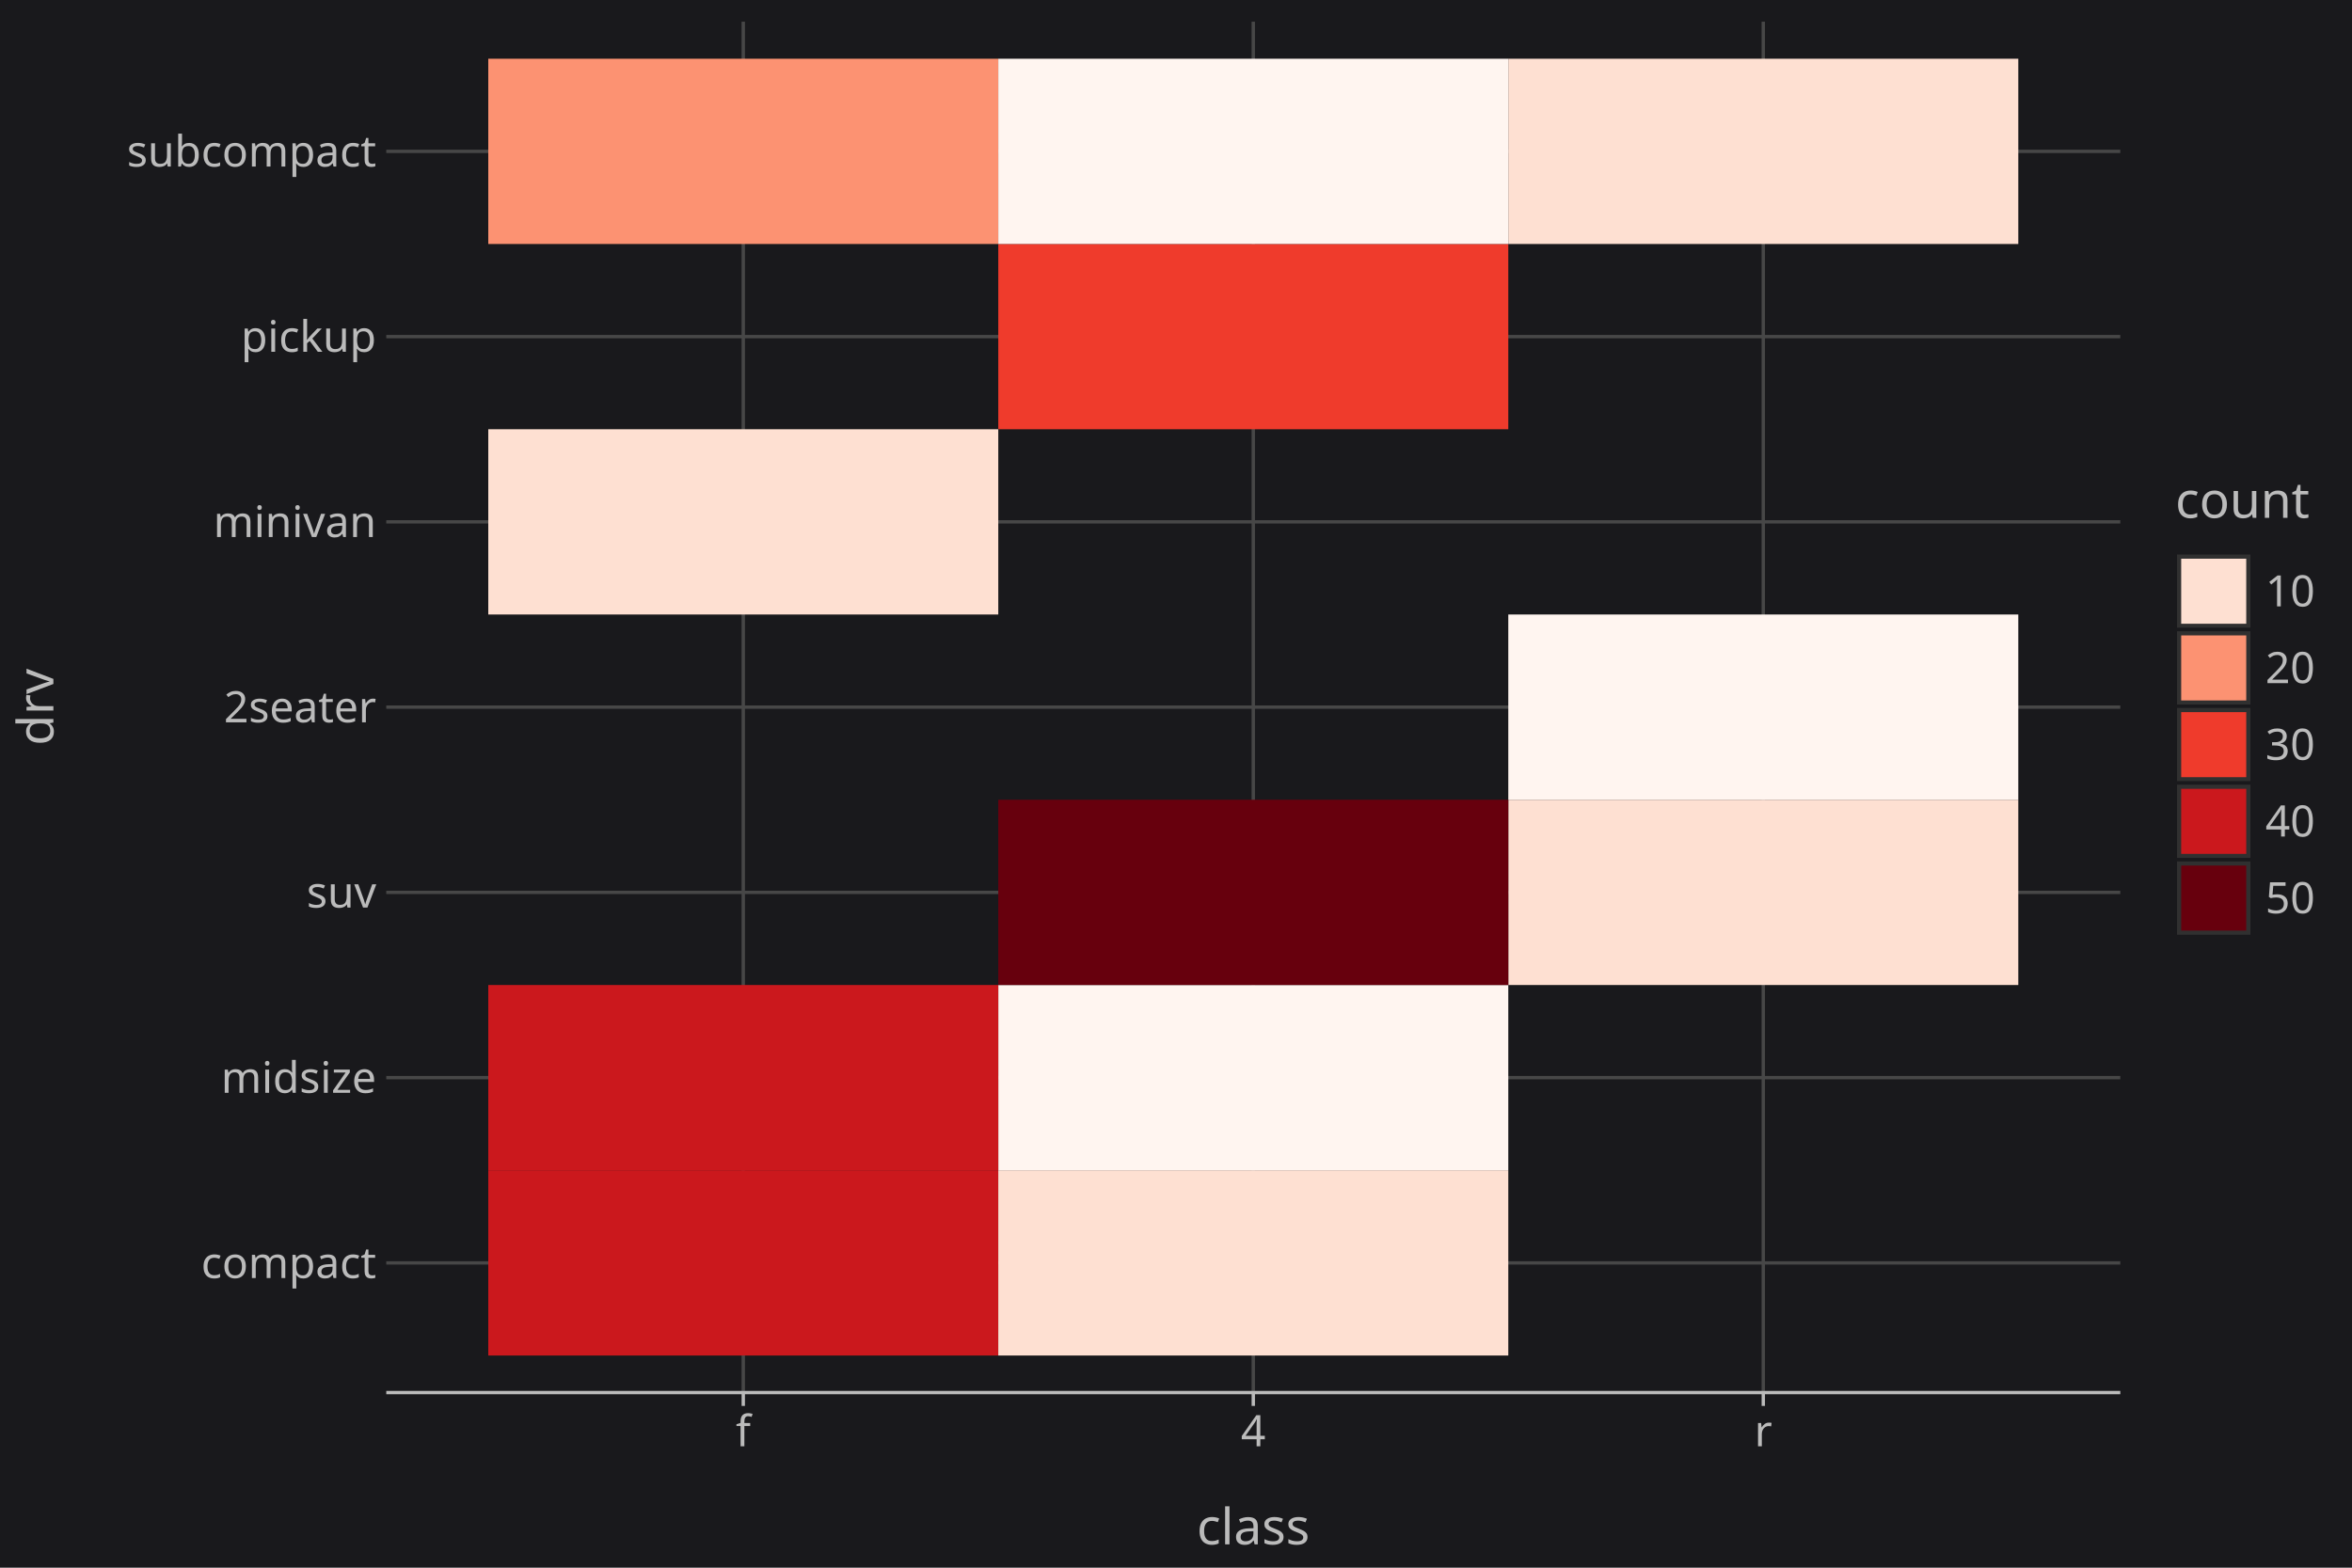
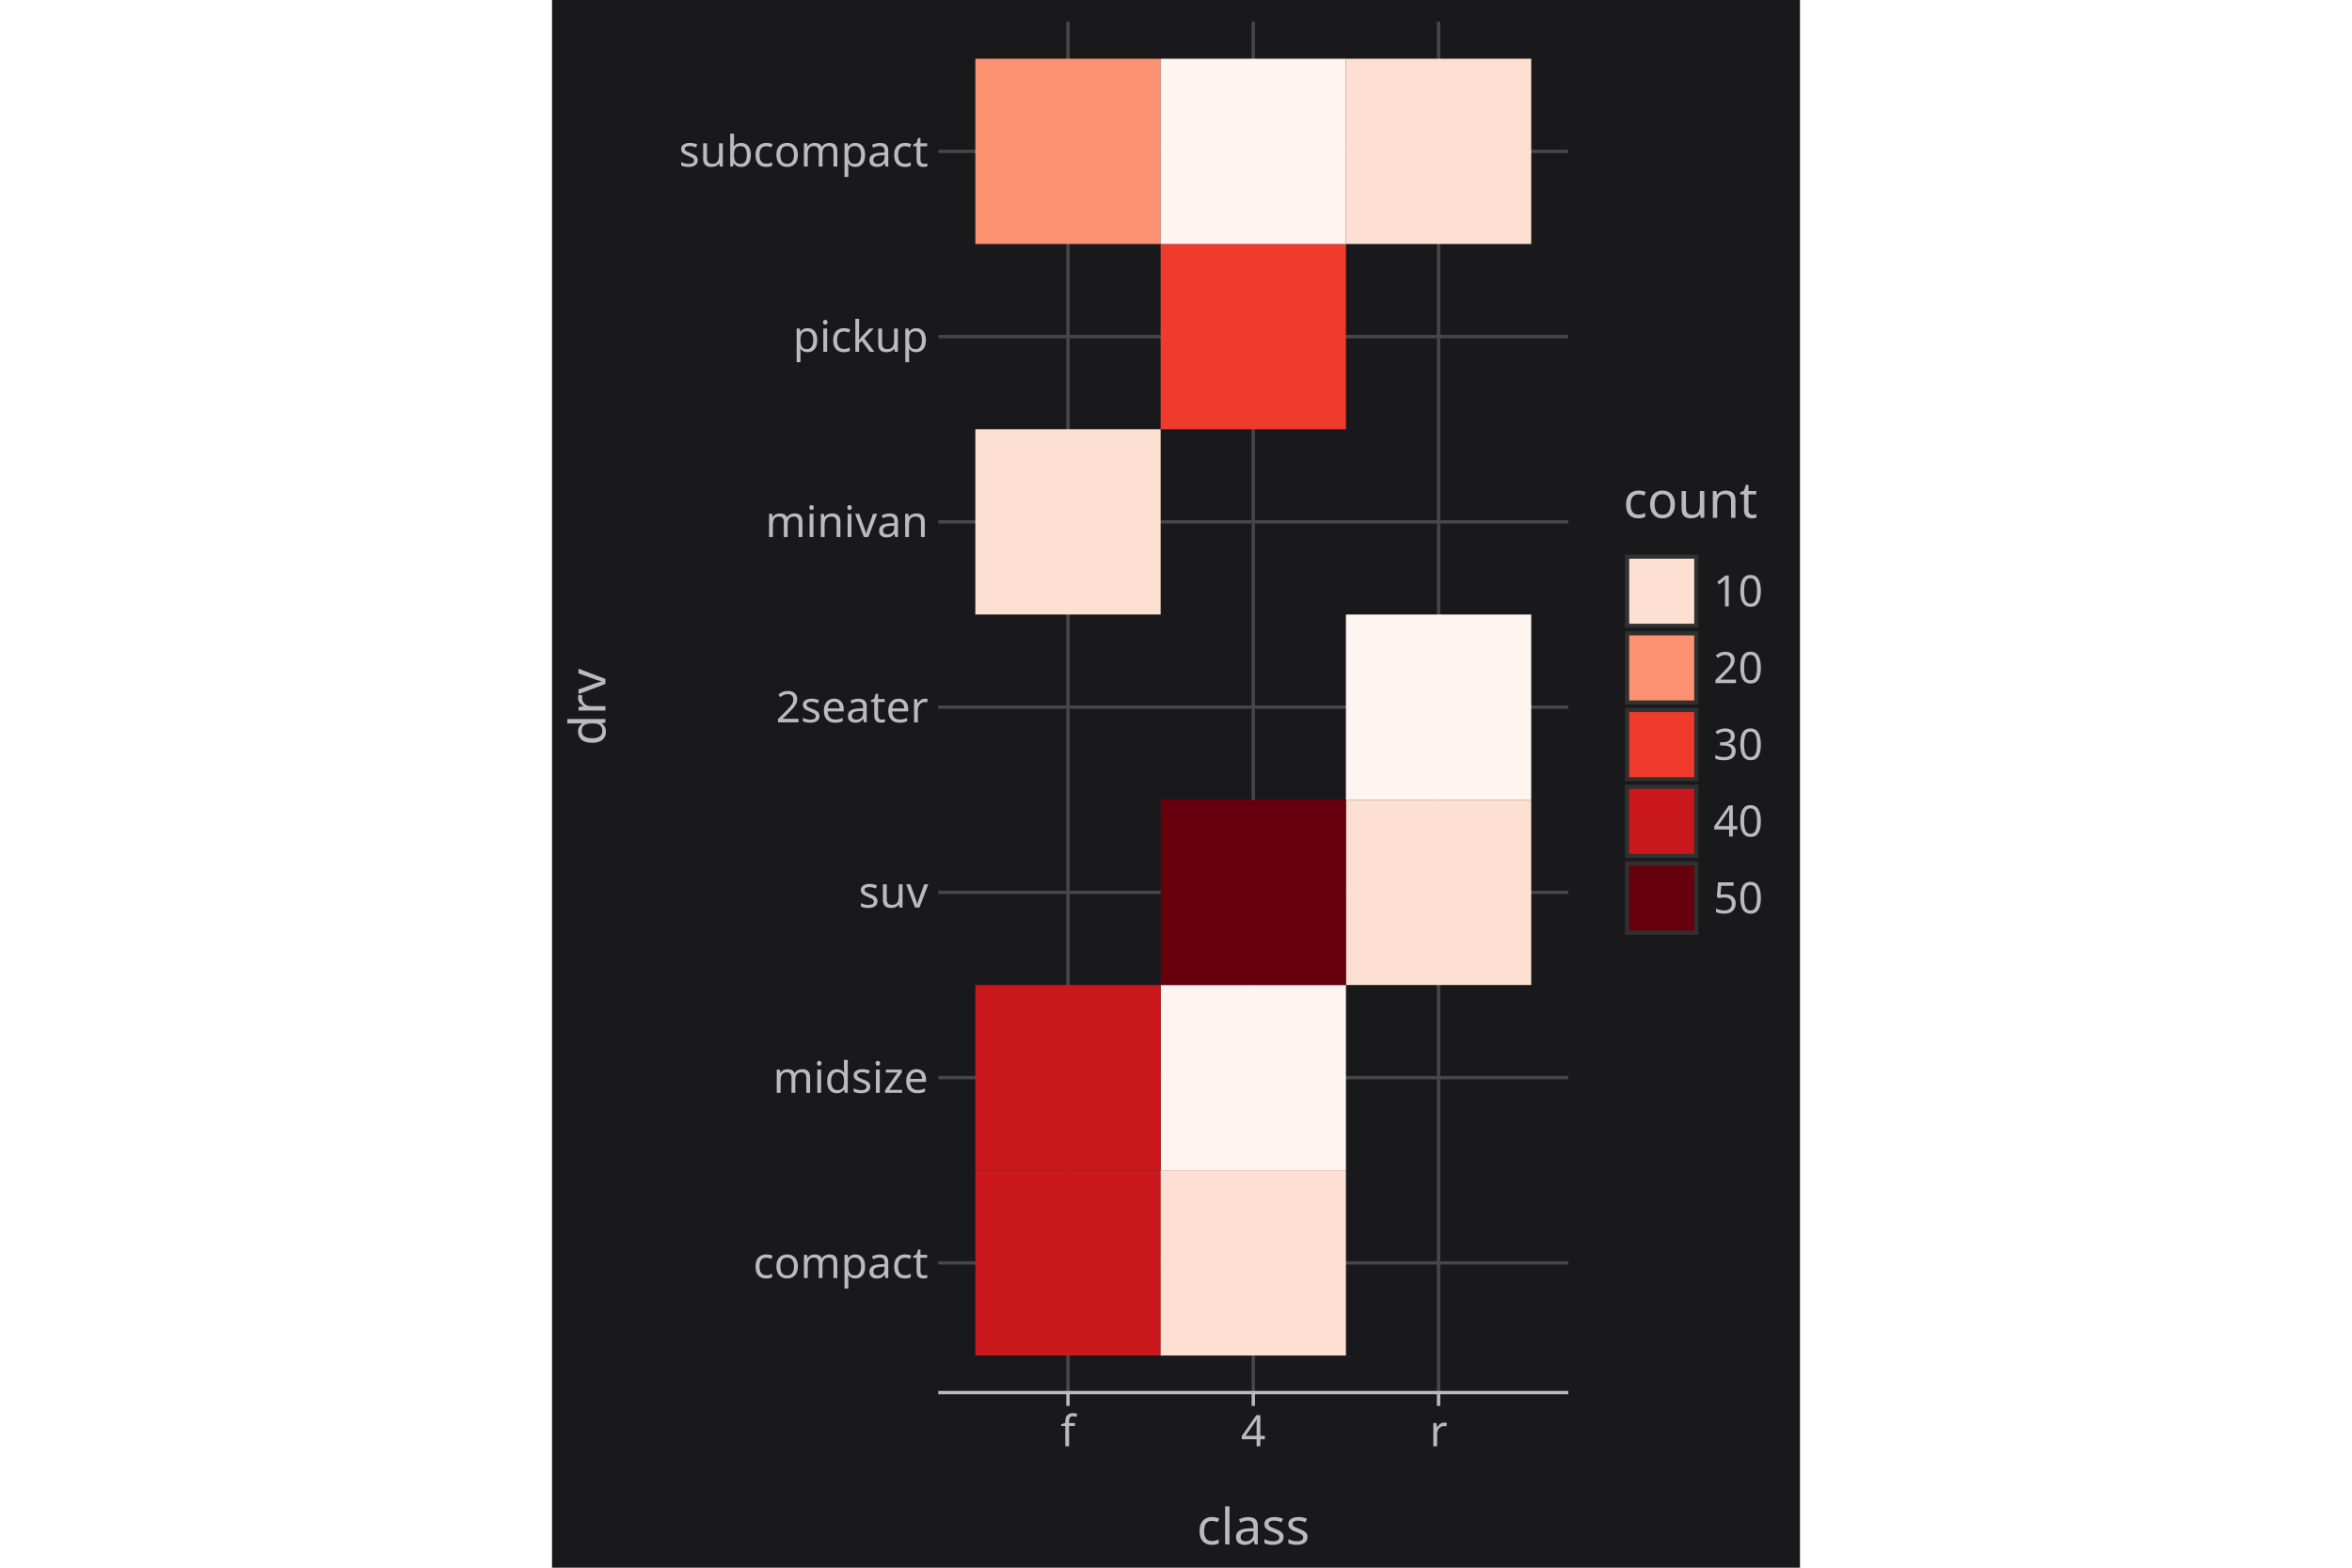
<svg xmlns="http://www.w3.org/2000/svg" display="block" class="plt-container" width="705.0" height="470.0">
  <style type="text/css">
  .plt-container {
   font-family: Lucida Grande, sans-serif;
   user-select: none;
   -webkit-user-select: none;
   -moz-user-select: none;
   -ms-user-select: none;
}
text {
   text-rendering: optimizeLegibility;
}
#xXxprefixXx0 .plot-title {
   fill: #bbbbbb;
   font-family: Lucida Grande, sans-serif;
   font-size: 16.0px;
   font-weight: normal;
   font-style: normal;   
}
#xXxprefixXx0 .plot-subtitle {
   fill: #bbbbbb;
   font-family: Lucida Grande, sans-serif;
   font-size: 15.0px;
   font-weight: normal;
   font-style: normal;   
}
#xXxprefixXx0 .plot-caption {
   fill: #bbbbbb;
   font-family: Lucida Grande, sans-serif;
   font-size: 13.0px;
   font-weight: normal;
   font-style: normal;   
}
#xXxprefixXx0 .legend-title {
   fill: #bbbbbb;
   font-family: Lucida Grande, sans-serif;
   font-size: 15.0px;
   font-weight: normal;
   font-style: normal;   
}
#xXxprefixXx0 .legend-item {
   fill: #bbbbbb;
   font-family: Lucida Grande, sans-serif;
   font-size: 13.0px;
   font-weight: normal;
   font-style: normal;   
}
#xXxprefixXx0 .axis-title-x {
   fill: #bbbbbb;
   font-family: Lucida Grande, sans-serif;
   font-size: 15.0px;
   font-weight: normal;
   font-style: normal;   
}
#xXxprefixXx0 .axis-text-x {
   fill: #bbbbbb;
   font-family: Lucida Grande, sans-serif;
   font-size: 13.0px;
   font-weight: normal;
   font-style: normal;   
}
#xXxprefixXx2 .axis-tooltip-text-x {
   fill: #303030;
   font-family: Lucida Grande, sans-serif;
   font-size: 13.0px;
   font-weight: normal;
   font-style: normal;   
}
#xXxprefixXx0 .axis-title-y {
   fill: #bbbbbb;
   font-family: Lucida Grande, sans-serif;
   font-size: 15.0px;
   font-weight: normal;
   font-style: normal;   
}
#xXxprefixXx0 .axis-text-y {
   fill: #bbbbbb;
   font-family: Lucida Grande, sans-serif;
   font-size: 13.0px;
   font-weight: normal;
   font-style: normal;   
}
#xXxprefixXx2 .axis-tooltip-text-y {
   fill: #303030;
   font-family: Lucida Grande, sans-serif;
   font-size: 13.0px;
   font-weight: normal;
   font-style: normal;   
}
#xXxprefixXx0 .facet-strip-text-x {
   fill: #bbbbbb;
   font-family: Lucida Grande, sans-serif;
   font-size: 13.0px;
   font-weight: normal;
   font-style: normal;   
}
#xXxprefixXx0 .facet-strip-text-y {
   fill: #bbbbbb;
   font-family: Lucida Grande, sans-serif;
   font-size: 13.0px;
   font-weight: normal;
   font-style: normal;   
}
#xXxprefixXx2 .tooltip-text {
   fill: #bbbbbb;
   font-family: Lucida Grande, sans-serif;
   font-size: 13.0px;
   font-weight: normal;
   font-style: normal;   
}
#xXxprefixXx2 .tooltip-title {
   fill: #bbbbbb;
   font-family: Lucida Grande, sans-serif;
   font-size: 13.0px;
   font-weight: bold;
   font-style: normal;   
}
#xXxprefixXx2 .tooltip-label {
   fill: #bbbbbb;
   font-family: Lucida Grande, sans-serif;
   font-size: 13.0px;
   font-weight: bold;
   font-style: normal;   
}

  </style>
  <g id="xXxprefixXx0">
-     <path fill-rule="evenodd" fill="rgb(25,25,28)" fill-opacity="1.0" d="M0.0 0.0 L0.0 470.0 L705.0 470.0 L705.0 0.0 Z">
+     <path fill-rule="evenodd" fill="rgb(25,25,28)" fill-opacity="1.0" d="M165.463 0.0 L165.463 470.0 L539.537 470.0 L539.537 0.0 Z">
    </path>
-     <g transform="translate(29.5 6.5 ) ">
+     <g transform="translate(194.9634 6.5 ) ">
      <g>
        <g transform="translate(86.28381 0.0 ) ">
          <g>
-             <line x1="107.01" y1="0.0" x2="107.01" y2="411.0" stroke="rgb(71,71,71)" stroke-opacity="1.0" stroke-width="1.0" fill="none">
-             </line>
-             <line x1="259.882" y1="0.0" x2="259.882" y2="411.0" stroke="rgb(71,71,71)" stroke-opacity="1.0" stroke-width="1.0" fill="none">
-             </line>
-             <line x1="412.754" y1="0.0" x2="412.754" y2="411.0" stroke="rgb(71,71,71)" stroke-opacity="1.0" stroke-width="1.0" fill="none">
+             <line x1="38.878" y1="0.0" x2="38.878" y2="411.0" stroke="rgb(71,71,71)" stroke-opacity="1.0" stroke-width="1.0" fill="none">
+             </line>
+             <line x1="94.419" y1="0.0" x2="94.419" y2="411.0" stroke="rgb(71,71,71)" stroke-opacity="1.0" stroke-width="1.0" fill="none">
+             </line>
+             <line x1="149.959" y1="0.0" x2="149.959" y2="411.0" stroke="rgb(71,71,71)" stroke-opacity="1.0" stroke-width="1.0" fill="none">
            </line>
          </g>
        </g>
        <g transform="translate(86.28381 0.0 ) ">
          <g>
-             <line x1="0.0" y1="372.122" x2="519.765" y2="372.122" stroke="rgb(71,71,71)" stroke-opacity="1.0" stroke-width="1.0" fill="none">
-             </line>
-             <line x1="0.0" y1="316.581" x2="519.765" y2="316.581" stroke="rgb(71,71,71)" stroke-opacity="1.0" stroke-width="1.0" fill="none">
-             </line>
-             <line x1="0.0" y1="261.041" x2="519.765" y2="261.041" stroke="rgb(71,71,71)" stroke-opacity="1.0" stroke-width="1.0" fill="none">
-             </line>
-             <line x1="0.0" y1="205.5" x2="519.765" y2="205.5" stroke="rgb(71,71,71)" stroke-opacity="1.0" stroke-width="1.0" fill="none">
-             </line>
-             <line x1="0.0" y1="149.959" x2="519.765" y2="149.959" stroke="rgb(71,71,71)" stroke-opacity="1.0" stroke-width="1.0" fill="none">
-             </line>
-             <line x1="0.0" y1="94.419" x2="519.765" y2="94.419" stroke="rgb(71,71,71)" stroke-opacity="1.0" stroke-width="1.0" fill="none">
-             </line>
-             <line x1="0.0" y1="38.878" x2="519.765" y2="38.878" stroke="rgb(71,71,71)" stroke-opacity="1.0" stroke-width="1.0" fill="none">
+             <line x1="0.0" y1="372.122" x2="188.838" y2="372.122" stroke="rgb(71,71,71)" stroke-opacity="1.0" stroke-width="1.0" fill="none">
+             </line>
+             <line x1="0.0" y1="316.581" x2="188.838" y2="316.581" stroke="rgb(71,71,71)" stroke-opacity="1.0" stroke-width="1.0" fill="none">
+             </line>
+             <line x1="0.0" y1="261.041" x2="188.838" y2="261.041" stroke="rgb(71,71,71)" stroke-opacity="1.0" stroke-width="1.0" fill="none">
+             </line>
+             <line x1="0.0" y1="205.5" x2="188.838" y2="205.5" stroke="rgb(71,71,71)" stroke-opacity="1.0" stroke-width="1.0" fill="none">
+             </line>
+             <line x1="0.0" y1="149.959" x2="188.838" y2="149.959" stroke="rgb(71,71,71)" stroke-opacity="1.0" stroke-width="1.0" fill="none">
+             </line>
+             <line x1="0.0" y1="94.419" x2="188.838" y2="94.419" stroke="rgb(71,71,71)" stroke-opacity="1.0" stroke-width="1.0" fill="none">
+             </line>
+             <line x1="0.0" y1="38.878" x2="188.838" y2="38.878" stroke="rgb(71,71,71)" stroke-opacity="1.0" stroke-width="1.0" fill="none">
            </line>
          </g>
        </g>
        <g transform="translate(86.28381 411.0 ) ">
-           <g transform="translate(107.0104 0.0 ) ">
+           <g transform="translate(38.87838 0.0 ) ">
            <line stroke-width="1.0" stroke="rgb(187,187,187)" stroke-opacity="1.0" x2="0.0" y2="4.0">
            </line>
            <g transform="translate(0.0 7.0 ) ">
              <text class="axis-text-x" text-anchor="middle" dy="0.7em">
                <tspan>f</tspan>
              </text>
            </g>
          </g>
-           <g transform="translate(259.8823 0.0 ) ">
+           <g transform="translate(94.41892 0.0 ) ">
            <line stroke-width="1.0" stroke="rgb(187,187,187)" stroke-opacity="1.0" x2="0.0" y2="4.0">
            </line>
            <g transform="translate(0.0 7.0 ) ">
              <text class="axis-text-x" text-anchor="middle" dy="0.7em">
                <tspan>4</tspan>
              </text>
            </g>
          </g>
-           <g transform="translate(412.7543 0.0 ) ">
+           <g transform="translate(149.9595 0.0 ) ">
            <line stroke-width="1.0" stroke="rgb(187,187,187)" stroke-opacity="1.0" x2="0.0" y2="4.0">
            </line>
            <g transform="translate(0.0 7.0 ) ">
              <text class="axis-text-x" text-anchor="middle" dy="0.7em">
                <tspan>r</tspan>
              </text>
            </g>
          </g>
-           <line x1="0.0" y1="0.0" x2="519.765" y2="0.0" stroke-width="1.0" stroke="rgb(187,187,187)" stroke-opacity="1.0">
+           <line x1="0.0" y1="0.0" x2="188.838" y2="0.0" stroke-width="1.0" stroke="rgb(187,187,187)" stroke-opacity="1.0">
          </line>
        </g>
        <g transform="translate(86.28381 0.0 ) ">
          <g transform="translate(0.0 372.1216 ) ">
            <g transform="translate(-3.0 0.0 ) ">
              <text class="axis-text-y" text-anchor="end" dy="0.35em">
                <tspan>compact</tspan>
              </text>
            </g>
          </g>
          <g transform="translate(0.0 316.5811 ) ">
            <g transform="translate(-3.0 0.0 ) ">
              <text class="axis-text-y" text-anchor="end" dy="0.35em">
                <tspan>midsize</tspan>
              </text>
            </g>
          </g>
          <g transform="translate(0.0 261.0405 ) ">
            <g transform="translate(-3.0 0.0 ) ">
              <text class="axis-text-y" text-anchor="end" dy="0.35em">
                <tspan>suv</tspan>
              </text>
            </g>
          </g>
          <g transform="translate(0.0 205.5 ) ">
            <g transform="translate(-3.0 0.0 ) ">
              <text class="axis-text-y" text-anchor="end" dy="0.35em">
                <tspan>2seater</tspan>
              </text>
            </g>
          </g>
          <g transform="translate(0.0 149.9595 ) ">
            <g transform="translate(-3.0 0.0 ) ">
              <text class="axis-text-y" text-anchor="end" dy="0.35em">
                <tspan>minivan</tspan>
              </text>
            </g>
          </g>
          <g transform="translate(0.0 94.41892 ) ">
            <g transform="translate(-3.0 0.0 ) ">
              <text class="axis-text-y" text-anchor="end" dy="0.35em">
                <tspan>pickup</tspan>
              </text>
            </g>
          </g>
          <g transform="translate(0.0 38.87838 ) ">
            <g transform="translate(-3.0 0.0 ) ">
              <text class="axis-text-y" text-anchor="end" dy="0.35em">
                <tspan>subcompact</tspan>
              </text>
            </g>
          </g>
        </g>
      </g>
-       <g clip-path="url(#xXxprefixXx1)" clip-bounds-jfx="[rect (86.284, 0.0), (519.765, 411.0)]">
+       <g clip-path="url(#xXxprefixXx1)" clip-bounds-jfx="[rect (86.284, 0.0), (188.838, 411.0)]">
        <g transform="translate(86.28381 0.0 ) ">
          <g>
            <g>
              <g>
                <g>
-                   <rect fill="#cb181d" stroke="#303030" stroke-width="0.0" x="30.574" y="344.351" height="55.541" width="152.872" />
-                   <rect fill="#fee0d2" stroke="#303030" stroke-width="0.0" x="183.446" y="344.351" height="55.541" width="152.872" />
-                   <rect fill="#fff5f0" stroke="#303030" stroke-width="0.0" x="183.446" y="288.811" height="55.541" width="152.872" />
-                   <rect fill="#fee0d2" stroke="#303030" stroke-width="0.0" x="336.318" y="233.27" height="55.541" width="152.872" />
-                   <rect fill="#fff5f0" stroke="#303030" stroke-width="0.0" x="336.318" y="177.73" height="55.541" width="152.872" />
-                   <rect fill="#67000d" stroke="#303030" stroke-width="0.0" x="183.446" y="233.27" height="55.541" width="152.872" />
-                   <rect fill="#cb181d" stroke="#303030" stroke-width="0.0" x="30.574" y="288.811" height="55.541" width="152.872" />
-                   <rect fill="#fee0d2" stroke="#303030" stroke-width="0.0" x="30.574" y="122.189" height="55.541" width="152.872" />
-                   <rect fill="#ef3b2c" stroke="#303030" stroke-width="0.0" x="183.446" y="66.649" height="55.541" width="152.872" />
-                   <rect fill="#fee0d2" stroke="#303030" stroke-width="0.0" x="336.318" y="11.108" height="55.541" width="152.872" />
-                   <rect fill="#fc9272" stroke="#303030" stroke-width="0.0" x="30.574" y="11.108" height="55.541" width="152.872" />
-                   <rect fill="#fff5f0" stroke="#303030" stroke-width="0.0" x="183.446" y="11.108" height="55.541" width="152.872" />
+                   <rect fill="#cb181d" stroke="#303030" stroke-width="0.0" x="11.108" y="344.351" height="55.541" width="55.541" />
+                   <rect fill="#fee0d2" stroke="#303030" stroke-width="0.0" x="66.649" y="344.351" height="55.541" width="55.541" />
+                   <rect fill="#fff5f0" stroke="#303030" stroke-width="0.0" x="66.649" y="288.811" height="55.541" width="55.541" />
+                   <rect fill="#fee0d2" stroke="#303030" stroke-width="0.0" x="122.189" y="233.27" height="55.541" width="55.541" />
+                   <rect fill="#fff5f0" stroke="#303030" stroke-width="0.0" x="122.189" y="177.73" height="55.541" width="55.541" />
+                   <rect fill="#67000d" stroke="#303030" stroke-width="0.0" x="66.649" y="233.27" height="55.541" width="55.541" />
+                   <rect fill="#cb181d" stroke="#303030" stroke-width="0.0" x="11.108" y="288.811" height="55.541" width="55.541" />
+                   <rect fill="#fee0d2" stroke="#303030" stroke-width="0.0" x="11.108" y="122.189" height="55.541" width="55.541" />
+                   <rect fill="#ef3b2c" stroke="#303030" stroke-width="0.0" x="66.649" y="66.649" height="55.541" width="55.541" />
+                   <rect fill="#fee0d2" stroke="#303030" stroke-width="0.0" x="122.189" y="11.108" height="55.541" width="55.541" />
+                   <rect fill="#fc9272" stroke="#303030" stroke-width="0.0" x="11.108" y="11.108" height="55.541" width="55.541" />
+                   <rect fill="#fff5f0" stroke="#303030" stroke-width="0.0" x="66.649" y="11.108" height="55.541" width="55.541" />
                </g>
              </g>
            </g>
          </g>
        </g>
        <defs>
          <clipPath id="xXxprefixXx1">
-             <rect x="86.284" y="0.0" width="519.765" height="411.0">
+             <rect x="86.284" y="0.0" width="188.838" height="411.0">
            </rect>
          </clipPath>
        </defs>
      </g>
      <g>
      </g>
    </g>
-     <g transform="translate(16.0 212.0 ) rotate(-90.0 ) ">
+     <g transform="translate(181.4634 212.0 ) rotate(-90.0 ) ">
      <text class="axis-title-y" y="0.0" text-anchor="middle">
        <tspan>drv</tspan>
      </text>
    </g>
    <g transform="translate(375.6661 463.0 ) ">
      <text class="axis-title-x" y="0.0" text-anchor="middle">
        <tspan>class</tspan>
      </text>
    </g>
-     <g transform="translate(642.0485 133.25 ) ">
+     <g transform="translate(476.5851 133.25 ) ">
      <rect x="5.0" y="5.0" height="147.5" width="52.952" stroke="rgb(187,187,187)" stroke-opacity="1.0" stroke-width="0.0" fill="rgb(25,25,28)" fill-opacity="1.0">
      </rect>
      <g transform="translate(10.0 10.0 ) ">
        <g transform="translate(0.0 12.0 ) ">
          <text class="legend-title" y="0.0">
            <tspan>count</tspan>
          </text>
        </g>
        <g transform="translate(0.0 22.5 ) ">
          <g transform="">
            <g>
              <rect x="0.0" y="0.0" height="23.0" width="23.0" stroke-width="0.0" fill="rgb(25,25,28)" fill-opacity="1.0">
              </rect>
              <g transform="translate(1.0 1.0 ) ">
                <g>
                  <rect x="0.0" y="0.0" height="21.0" width="21.0" stroke="rgb(48,48,48)" stroke-opacity="1.0" fill="rgb(254,224,210)" fill-opacity="1.0" stroke-width="1.5">
                  </rect>
                </g>
              </g>
              <rect x="0.0" y="0.0" height="23.0" width="23.0" stroke="rgb(25,25,28)" stroke-opacity="1.0" stroke-width="1.0" fill-opacity="0.0">
              </rect>
            </g>
            <g transform="translate(26.9903 16.05 ) ">
              <text class="legend-item" y="0.0">
                <tspan>10</tspan>
              </text>
            </g>
          </g>
          <g transform="translate(0.0 23.0 ) ">
            <g>
              <rect x="0.0" y="0.0" height="23.0" width="23.0" stroke-width="0.0" fill="rgb(25,25,28)" fill-opacity="1.0">
              </rect>
              <g transform="translate(1.0 1.0 ) ">
                <g>
                  <rect x="0.0" y="0.0" height="21.0" width="21.0" stroke="rgb(48,48,48)" stroke-opacity="1.0" fill="rgb(252,146,114)" fill-opacity="1.0" stroke-width="1.5">
                  </rect>
                </g>
              </g>
              <rect x="0.0" y="0.0" height="23.0" width="23.0" stroke="rgb(25,25,28)" stroke-opacity="1.0" stroke-width="1.0" fill-opacity="0.0">
              </rect>
            </g>
            <g transform="translate(26.9903 16.05 ) ">
              <text class="legend-item" y="0.0">
                <tspan>20</tspan>
              </text>
            </g>
          </g>
          <g transform="translate(0.0 46.0 ) ">
            <g>
              <rect x="0.0" y="0.0" height="23.0" width="23.0" stroke-width="0.0" fill="rgb(25,25,28)" fill-opacity="1.0">
              </rect>
              <g transform="translate(1.0 1.0 ) ">
                <g>
                  <rect x="0.0" y="0.0" height="21.0" width="21.0" stroke="rgb(48,48,48)" stroke-opacity="1.0" fill="rgb(239,59,44)" fill-opacity="1.0" stroke-width="1.5">
                  </rect>
                </g>
              </g>
              <rect x="0.0" y="0.0" height="23.0" width="23.0" stroke="rgb(25,25,28)" stroke-opacity="1.0" stroke-width="1.0" fill-opacity="0.0">
              </rect>
            </g>
            <g transform="translate(26.9903 16.05 ) ">
              <text class="legend-item" y="0.0">
                <tspan>30</tspan>
              </text>
            </g>
          </g>
          <g transform="translate(0.0 69.0 ) ">
            <g>
              <rect x="0.0" y="0.0" height="23.0" width="23.0" stroke-width="0.0" fill="rgb(25,25,28)" fill-opacity="1.0">
              </rect>
              <g transform="translate(1.0 1.0 ) ">
                <g>
                  <rect x="0.0" y="0.0" height="21.0" width="21.0" stroke="rgb(48,48,48)" stroke-opacity="1.0" fill="rgb(203,24,29)" fill-opacity="1.0" stroke-width="1.5">
                  </rect>
                </g>
              </g>
              <rect x="0.0" y="0.0" height="23.0" width="23.0" stroke="rgb(25,25,28)" stroke-opacity="1.0" stroke-width="1.0" fill-opacity="0.0">
              </rect>
            </g>
            <g transform="translate(26.9903 16.05 ) ">
              <text class="legend-item" y="0.0">
                <tspan>40</tspan>
              </text>
            </g>
          </g>
          <g transform="translate(0.0 92.0 ) ">
            <g>
              <rect x="0.0" y="0.0" height="23.0" width="23.0" stroke-width="0.0" fill="rgb(25,25,28)" fill-opacity="1.0">
              </rect>
              <g transform="translate(1.0 1.0 ) ">
                <g>
                  <rect x="0.0" y="0.0" height="21.0" width="21.0" stroke="rgb(48,48,48)" stroke-opacity="1.0" fill="rgb(103,0,13)" fill-opacity="1.0" stroke-width="1.5">
                  </rect>
                </g>
              </g>
              <rect x="0.0" y="0.0" height="23.0" width="23.0" stroke="rgb(25,25,28)" stroke-opacity="1.0" stroke-width="1.0" fill-opacity="0.0">
              </rect>
            </g>
            <g transform="translate(26.9903 16.05 ) ">
              <text class="legend-item" y="0.0">
                <tspan>50</tspan>
              </text>
            </g>
          </g>
        </g>
      </g>
    </g>
-     <path fill="rgb(0,0,0)" fill-opacity="0.0" stroke="rgb(187,187,187)" stroke-opacity="1.0" stroke-width="0.0" d="M0.0 0.0 L0.0 470.0 L705.0 470.0 L705.0 0.0 Z">
+     <path fill="rgb(0,0,0)" fill-opacity="0.0" stroke="rgb(187,187,187)" stroke-opacity="1.0" stroke-width="0.0" d="M165.463 0.0 L165.463 470.0 L539.537 470.0 L539.537 0.0 Z">
    </path>
  </g>
  <g id="xXxprefixXx2">
  </g>
</svg>
